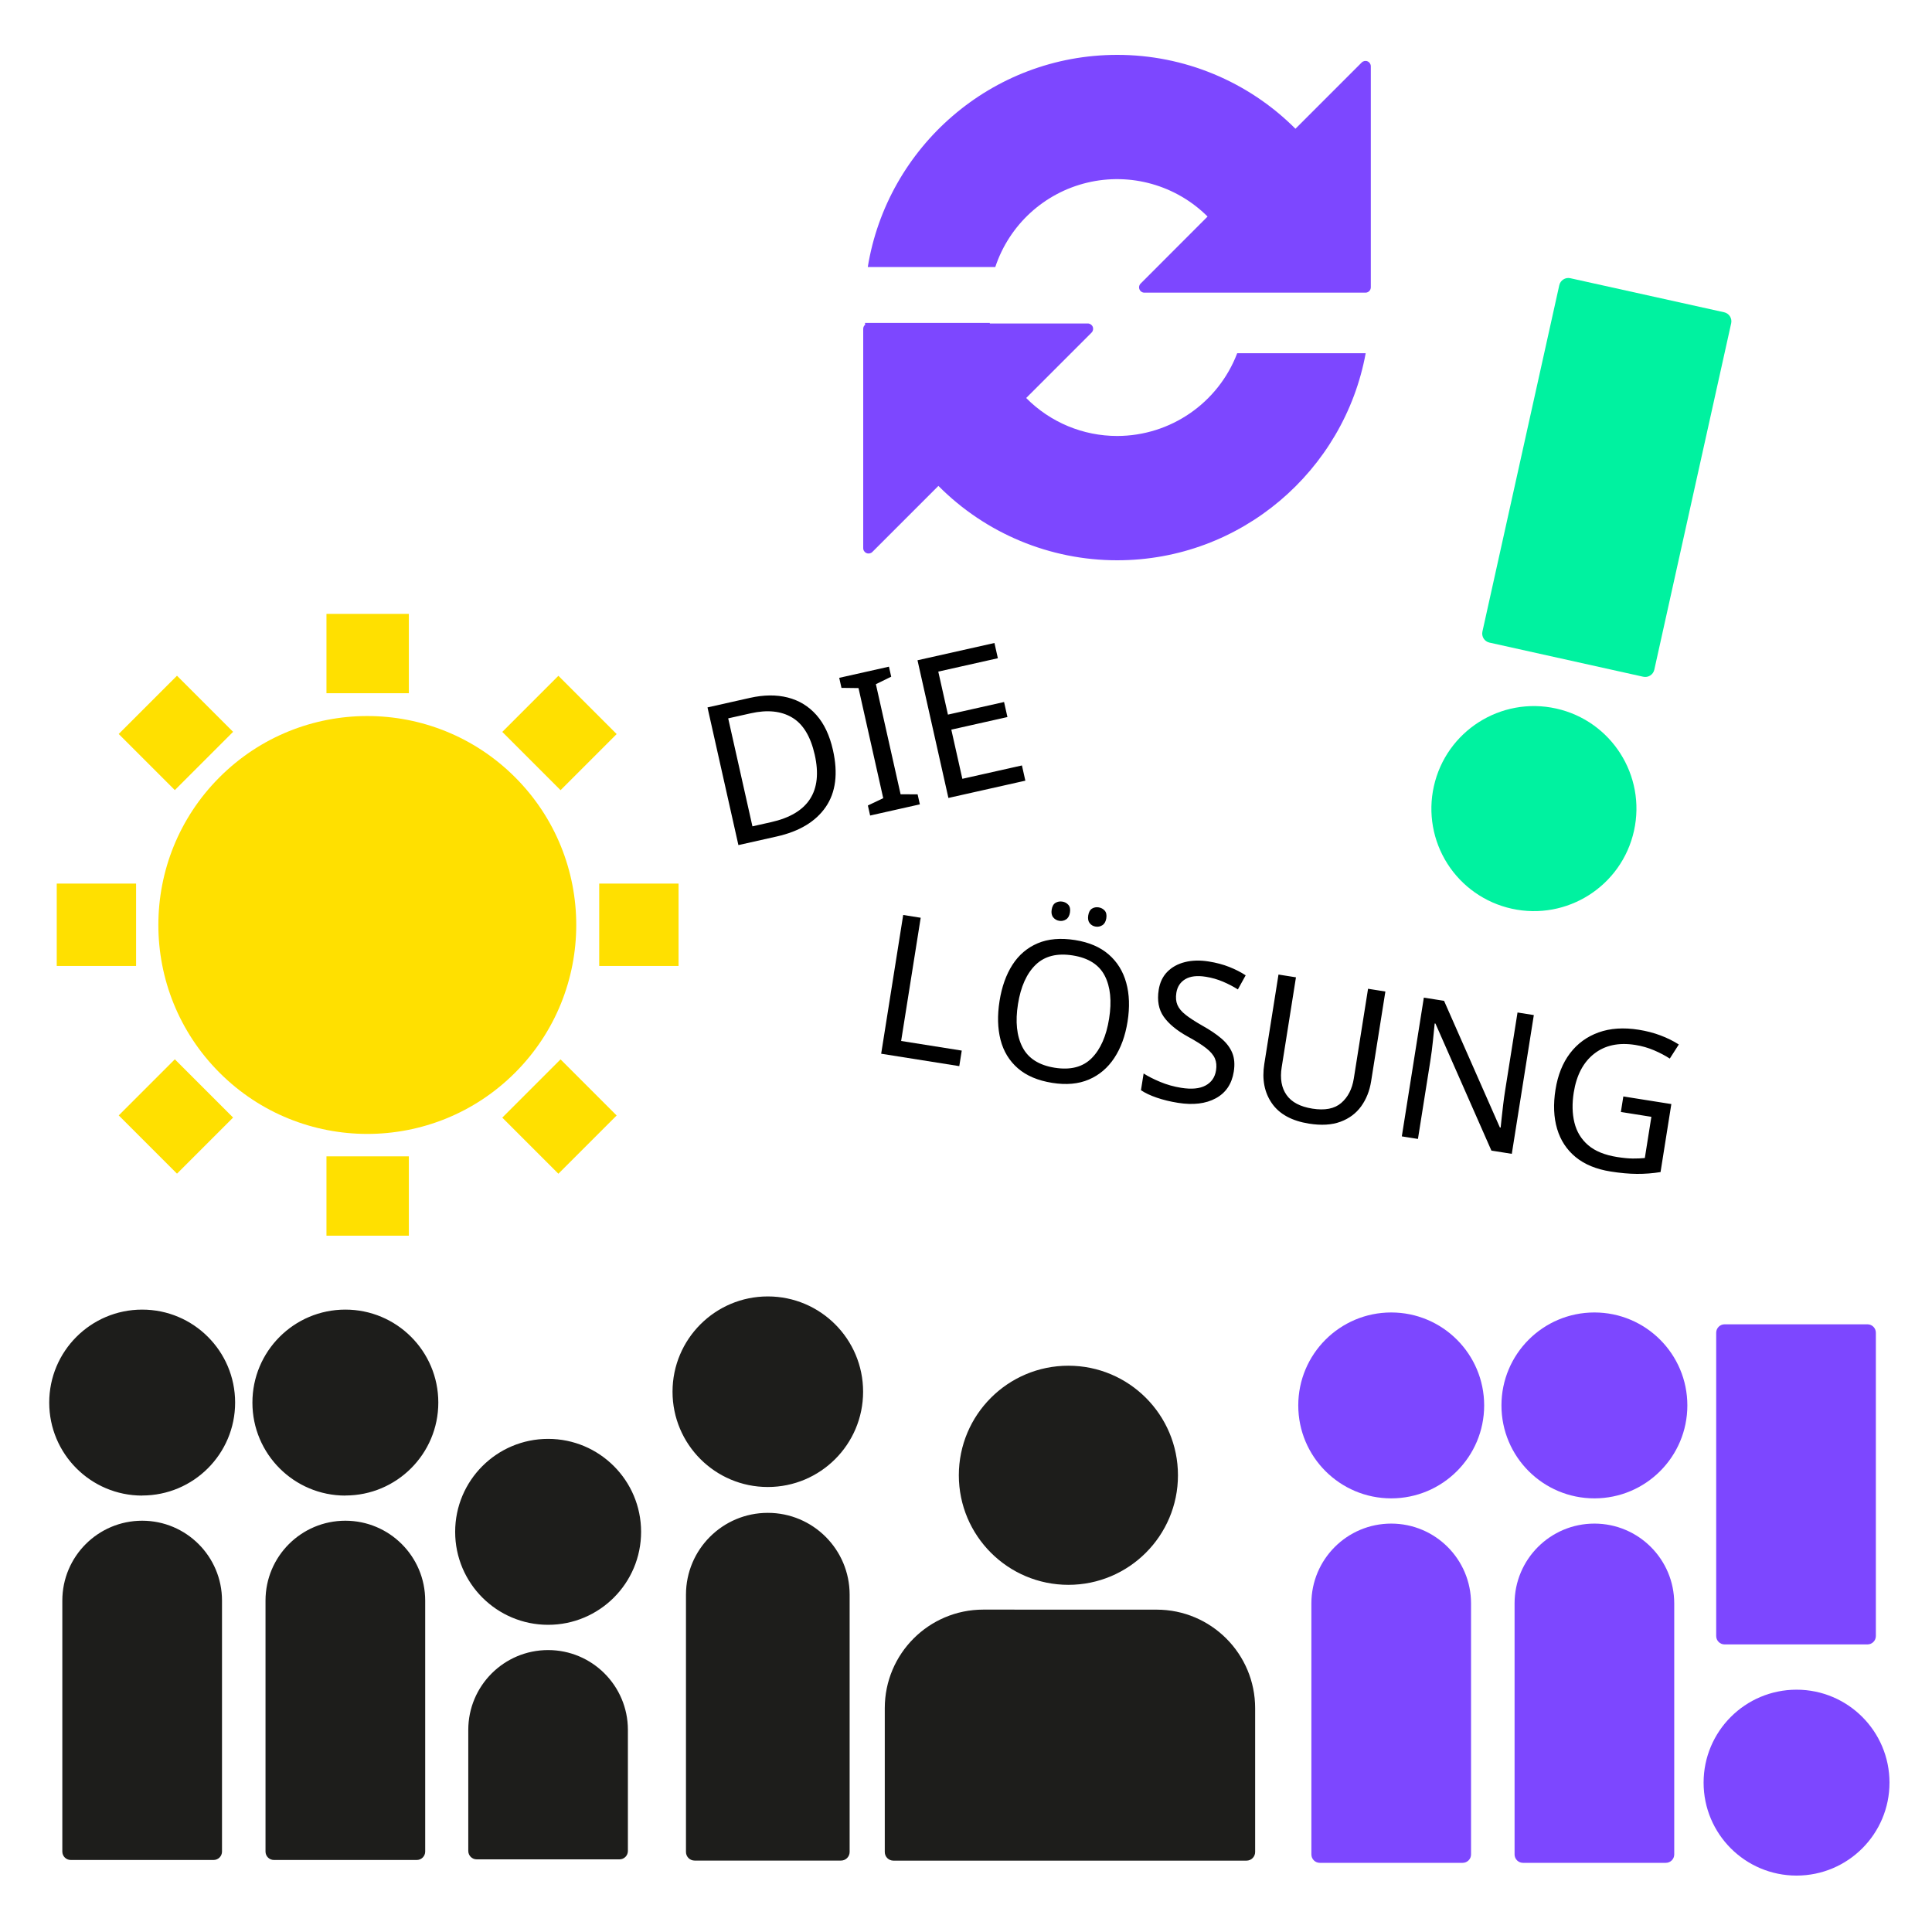
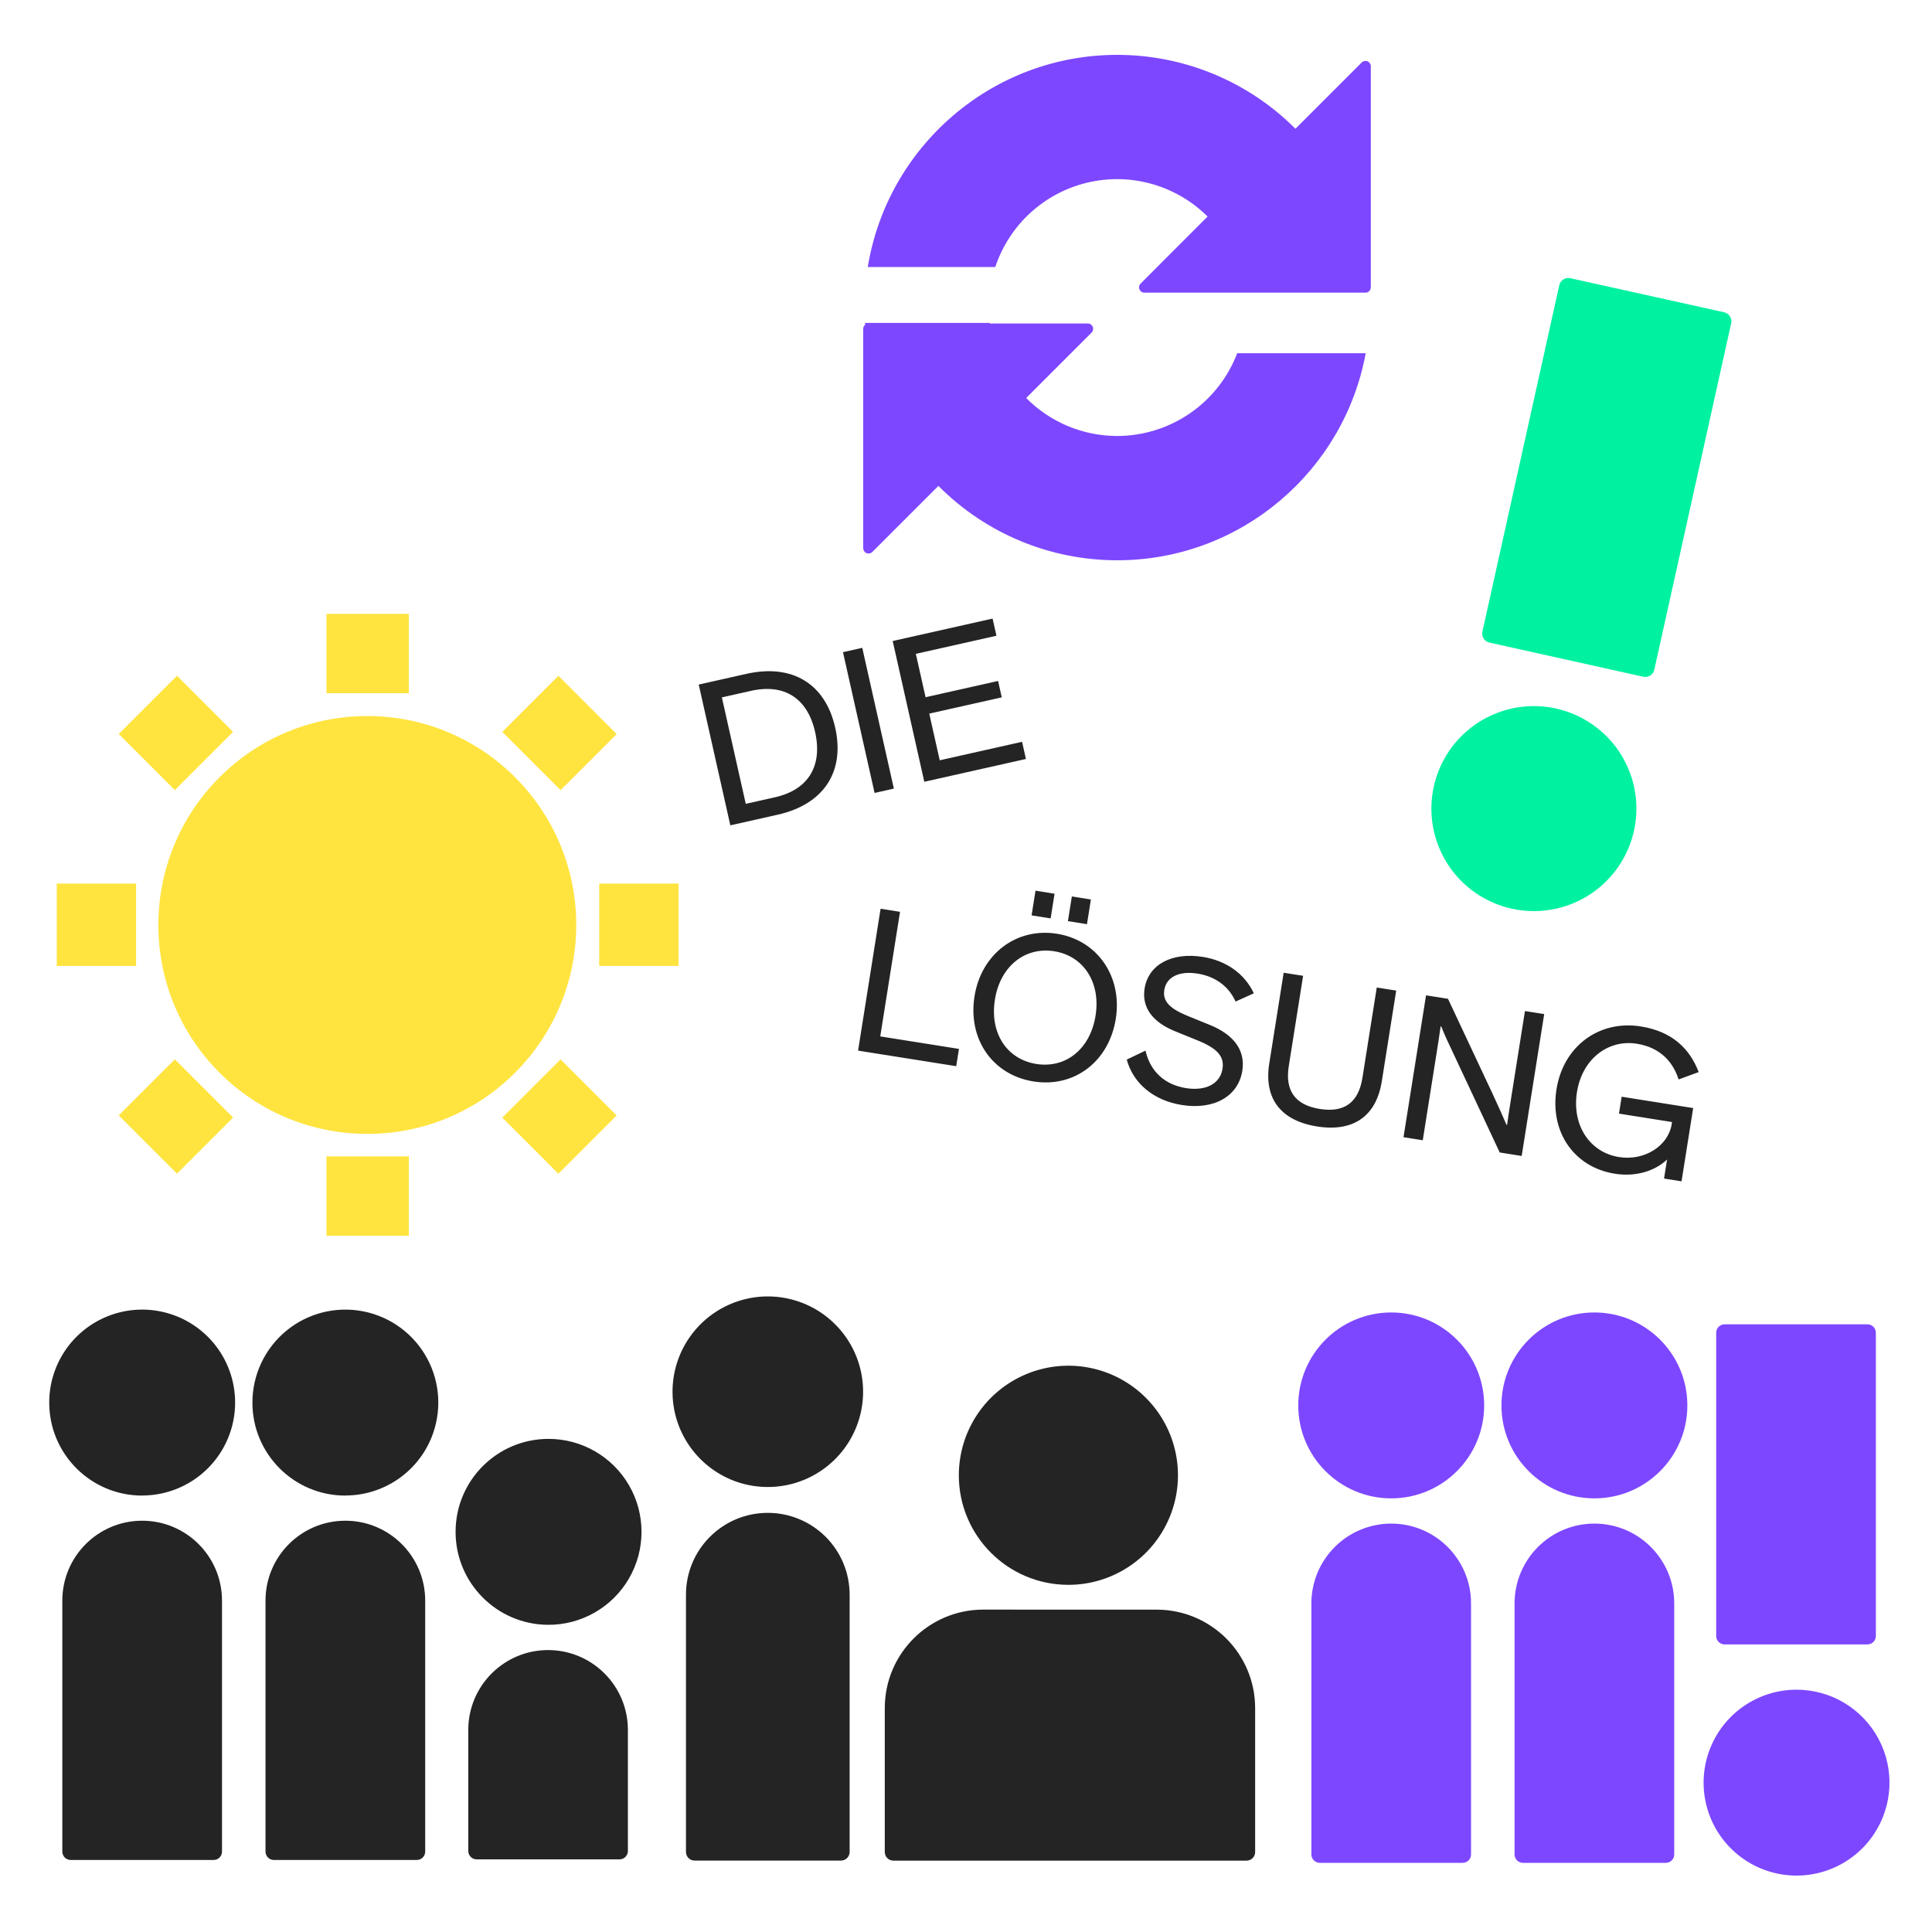
- <svg xmlns="http://www.w3.org/2000/svg" id="Ebene_1" data-name="Ebene 1" viewBox="0 0 1000 1000">
-   <defs>
-     <style>.cls-1{fill:#7d47ff}.cls-2{fill:#1d1d1b}.cls-6{fill:#00f2a0}.cls-7{fill:#ffe000}</style>
-   </defs>
-   <path class="cls-1" d="M825.26 788.61a41.32 41.32 0 00-41.32 41.32v129.92a4.35 4.35 0 004.35 4.35h73.94a4.35 4.35 0 004.35-4.35V829.93a41.32 41.32 0 00-41.32-41.32z" />
-   <rect class="cls-1" x="888.3" y="685.46" width="82.64" height="165.69" rx="4.35" />
-   <path class="cls-1" d="M929.89 874.58A48.11 48.11 0 10978 922.69a48.11 48.11 0 00-48.11-48.11zM720.09 788.61a41.32 41.32 0 00-41.32 41.32v129.92a4.35 4.35 0 004.35 4.35h73.94a4.35 4.35 0 004.35-4.35V829.93a41.32 41.32 0 00-41.32-41.32zM720.09 679.33a48.11 48.11 0 1048.11 48.11 48.11 48.11 0 00-48.11-48.11zM825.26 679.33a48.11 48.11 0 1048.11 48.11 48.11 48.11 0 00-48.11-48.11z" />
-   <path class="cls-2" d="M598.66 833.15a51 51 0 0151 51v74.45a4.46 4.46 0 01-4.45 4.46h-182.8a4.46 4.46 0 01-4.45-4.46v-74.47a51 51 0 0151-51zM397.41 783.05a42.35 42.35 0 0142.36 42.35v133.18a4.46 4.46 0 01-4.46 4.45h-75.79a4.46 4.46 0 01-4.46-4.45V825.4a42.35 42.35 0 0142.35-42.35M397.41 769.67a49.32 49.32 0 10-49.31-49.31 49.32 49.32 0 0049.31 49.31M553 820.31a56.71 56.71 0 10-56.71-56.71A56.72 56.72 0 00553 820.31M178.75 787.12a41.34 41.34 0 0141.33 41.33v129.92a4.35 4.35 0 01-4.35 4.35h-73.95a4.35 4.35 0 01-4.35-4.35V828.45a41.33 41.33 0 0141.32-41.33M73.59 787.12a41.33 41.33 0 0141.32 41.33v129.92a4.35 4.35 0 01-4.35 4.35H36.61a4.35 4.35 0 01-4.35-4.35V828.45a41.34 41.34 0 0141.33-41.33M73.59 774.07A48.11 48.11 0 1025.48 726a48.11 48.11 0 0048.11 48.11M178.75 774.07a48.11 48.11 0 10-48.1-48.07 48.1 48.1 0 0048.1 48.11M283.7 854.07a41.32 41.32 0 0141.3 41.32v62.66a4.34 4.34 0 01-4.35 4.35h-73.92a4.35 4.35 0 01-4.35-4.35v-62.66a41.32 41.32 0 0141.32-41.32M283.7 841a48.12 48.12 0 10-48.11-48.11A48.12 48.12 0 00283.7 841" />
-   <text transform="matrix(.98 -.22 .22 .98 372.52 439.59)" letter-spacing=".01em" font-size="101.85" font-family="Alpha-Regular,Alpha">DIE</text>
-   <text transform="rotate(9.02 -3224.335 3101.26)" letter-spacing="-.02em" font-size="101.85" font-family="Alpha-Regular,Alpha">L<tspan x="59.89" y="0" letter-spacing=".01em">ÖSUNG</tspan>
-   </text>
-   <path class="cls-6" d="M812.8 144a4.8 4.8 0 00-5.72 3.64L767.3 326.89a4.79 4.79 0 003.64 5.72l79.61 17.67a4.8 4.8 0 005.72-3.65l39.78-179.28a4.79 4.79 0 00-3.64-5.72zM782.45 470.33a53.06 53.06 0 10-40.3-63.28 53 53 0 0040.3 63.28" />
-   <path class="cls-1" d="M704.82 32.34l-34.3 34.3a130.25 130.25 0 00-92.26-38.24c-65 0-119 47.63-129.1 109.81h66a66.4 66.4 0 01109.88-26.13l-34.64 34.68a2.76 2.76 0 002 4.72h114.37a2.77 2.77 0 002.76-2.77V34.29a2.76 2.76 0 00-4.71-1.95zM578.25 225.66a66.21 66.21 0 01-47.1-19.66L565 172.15a2.77 2.77 0 00-2-4.72h-50.68v-.29h-64.6c0 .31.06.62.08.93a2.75 2.75 0 00-1 2.13v113.5a2.77 2.77 0 004.72 2l34.2-34.2a130.32 130.32 0 0092.53 38.5c64.06 0 117.48-46.3 128.63-107.18h-66.5a66.59 66.59 0 01-62.13 42.84z" />
-   <circle class="cls-7" cx="190.12" cy="478.77" r="108.15" transform="rotate(-45 190.114 478.772)" />
-   <path class="cls-7" d="M168.98 317.74h42.64v41.07h-42.64zM168.98 598.52h42.64v41.07h-42.64zM310.15 457.34h41.07v42.64h-41.07zM29.37 457.34h41.07v42.64H29.37z" />
-   <path class="cls-7" transform="rotate(-45 289.574 577.924)" d="M268.25 557.39h42.65v41.07h-42.65z" />
-   <path class="cls-7" transform="rotate(-45 91.004 379.355)" d="M69.71 358.85h42.65v41.07H69.71z" />
-   <path class="cls-7" transform="rotate(-45 90.995 577.879)" d="M70.5 556.6h41.07v42.65H70.5z" />
-   <path class="cls-7" transform="rotate(-45 289.576 379.384)" d="M269.04 358.07h41.07v42.65h-41.07z" />
+ <svg xmlns="http://www.w3.org/2000/svg" viewBox="0 0 1000 1000" fill="none">
+   <path d="M825.26 788.61a41.32 41.32 0 00-41.32 41.32v129.92a4.349 4.349 0 004.35 4.35h73.94a4.349 4.349 0 004.35-4.35V829.93a41.32 41.32 0 00-41.32-41.32zM966.59 685.46h-73.94a4.35 4.35 0 00-4.35 4.35V846.8a4.35 4.35 0 004.35 4.35h73.94a4.35 4.35 0 004.35-4.35V689.81a4.35 4.35 0 00-4.35-4.35zM929.89 874.58a48.116 48.116 0 00-44.448 29.699 48.116 48.116 0 00-2.738 27.797 48.118 48.118 0 0037.8 37.8 48.116 48.116 0 0049.388-20.457 48.112 48.112 0 00-40.002-74.839zm-209.8-85.97a41.327 41.327 0 00-29.218 12.102 41.322 41.322 0 00-12.102 29.218v129.92a4.349 4.349 0 004.35 4.35h73.94a4.349 4.349 0 004.35-4.35V829.93a41.32 41.32 0 00-41.32-41.32zm0-109.28a48.11 48.11 0 10.001 96.221 48.11 48.11 0 00-.001-96.221zm105.17 0a48.11 48.11 0 10.001 96.221 48.11 48.11 0 00-.001-96.221z" fill="#7D47FF" />
+   <path d="M598.66 833.15a51 51 0 0151 51v74.45a4.46 4.46 0 01-4.45 4.46h-182.8a4.461 4.461 0 01-4.45-4.46v-74.47a51 51 0 0151-51l89.7.02zm-201.25-50.1a42.337 42.337 0 0129.952 12.4 42.349 42.349 0 0112.408 29.95v133.18a4.461 4.461 0 01-4.46 4.45h-75.79a4.46 4.46 0 01-4.46-4.45V825.4a42.35 42.35 0 0142.35-42.35zm0-13.38a49.316 49.316 0 0045.574-30.442 49.319 49.319 0 00-64.443-64.442A49.317 49.317 0 00348.1 720.36a49.32 49.32 0 0049.31 49.31zM553 820.31a56.707 56.707 0 0040.1-96.81 56.706 56.706 0 00-61.802-12.293 56.719 56.719 0 00-25.451 20.886 56.715 56.715 0 00-9.557 31.507A56.721 56.721 0 00553 820.31zm-374.25-33.19a41.34 41.34 0 0141.33 41.33v129.92a4.349 4.349 0 01-4.35 4.35h-73.95a4.349 4.349 0 01-4.35-4.35V828.45a41.327 41.327 0 0141.32-41.33zm-105.16 0a41.327 41.327 0 0141.32 41.33v129.92a4.349 4.349 0 01-4.35 4.35H36.61a4.349 4.349 0 01-4.35-4.35V828.45a41.339 41.339 0 0141.33-41.33zm0-13.05a48.114 48.114 0 0044.452-29.709 48.115 48.115 0 00-10.447-52.434 48.114 48.114 0 00-52.444-10.404A48.113 48.113 0 0025.48 726a48.112 48.112 0 0048.11 48.11v-.04zm105.16 0a48.107 48.107 0 0044.459-29.702 48.115 48.115 0 00-35.084-65.598A48.108 48.108 0 00130.65 726a48.101 48.101 0 0048.1 48.11v-.04zm104.95 80a41.322 41.322 0 0141.3 41.32v62.66a4.348 4.348 0 01-1.271 3.079 4.345 4.345 0 01-3.079 1.271h-73.92a4.363 4.363 0 01-4.019-2.686 4.356 4.356 0 01-.331-1.664v-62.66a41.32 41.32 0 0141.32-41.32zm0-13.07a48.12 48.12 0 10.02-96.239A48.12 48.12 0 00283.7 841M378.018 427.187l24.554-5.512c23.556-5.288 34.904-21.99 29.728-45.047-5.109-22.757-22.23-33.172-45.985-27.839l-24.654 5.534 16.357 72.864zm7.987-11.124l-12.369-55.097 15.072-3.384c17.268-3.876 29.268 3.81 33.189 21.277 3.966 17.667-3.552 29.944-20.82 33.82l-15.072 3.384zm66.678-5.638l9.981-2.24-16.357-72.864-9.981 2.241 16.357 72.863zm25.733-5.777l52.601-11.808-1.994-8.883-42.62 9.567-5.423-24.154 37.53-8.425-1.904-8.485-37.53 8.426-5.042-22.458 41.722-9.367-1.994-8.883-51.703 11.607 16.357 72.863zM444.137 543.795l50.798 8.064 1.421-8.952-40.739-6.467 10.235-64.479-10.059-1.597-11.656 73.431zm89.811-69.996l9.858 1.565 2.028-12.775-9.858-1.565-2.028 12.775zm18.81 2.986l9.858 1.565 2.028-12.775-9.858-1.565-2.028 12.775zm-17.811 82.973c21.124 3.353 39.069-10.299 42.582-32.428 3.481-21.929-9.524-40.7-30.447-44.021-21.023-3.338-39.202 10.483-42.683 32.412-3.512 22.13 9.323 40.667 30.548 44.037zm1.437-9.054c-15.29-2.427-24.169-16.005-21.423-33.307 2.731-17.201 15.495-27.446 30.684-25.035 15.189 2.411 24.153 16.106 21.422 33.307-2.746 17.301-15.394 27.463-30.683 25.035zm75.361 21.245c16.597 2.634 29.168-4.445 31.276-17.723 1.661-10.461-4.247-18.721-17.146-23.863l-10.851-4.403c-9.692-3.911-13.305-7.784-12.395-13.518 1.086-6.84 7.776-10.006 17.231-8.505 9.053 1.437 16.091 6.473 19.669 14.466l9.445-4.276c-4.852-10.361-14.531-16.95-26.401-18.835-16.094-2.555-28.167 3.985-30.131 16.358-1.549 9.757 4.036 17.45 16.062 22.247l10.851 4.403c10.767 4.288 14.432 8.479 13.411 14.917-1.23 7.745-8.651 11.62-18.912 9.992-11.065-1.757-18.519-8.715-20.946-19.413l-9.71 4.646c3.395 12.398 13.961 21.191 28.547 23.507zm69.958 11.105c18.61 2.954 30.62-5.142 33.51-23.349l7.457-46.976-10.059-1.597-7.425 46.775c-2.044 12.875-9.472 18.09-22.046 16.094-12.573-1.996-18.122-9.271-16.078-22.146l7.425-46.775-10.059-1.597-7.457 46.976c-2.89 18.207 6.023 29.625 24.732 32.595zm44.755 5.558l9.959 1.58 7.201-45.366c.655-4.124 1.437-9.053 2.055-13.596l.302.048c1.844 4.624 3.308 7.744 7.325 16.22l22.95 49.018 11.367 1.804 11.657-73.431-9.959-1.581-7.233 45.568c-1.086 6.84-1.517 9.556-2.023 13.394l-.302-.048c-1.961-4.539-3.921-9.078-7.156-15.986l-23.12-49.251-11.366-1.804-11.657 73.431zm112.91-20.955l-1.389 8.751 27.461 4.36-.176 1.106c-1.788 11.266-14.068 19.114-27.246 17.022-15.088-2.395-24.523-16.371-21.776-33.673 2.73-17.201 16.198-27.335 30.985-24.987 12.473 1.98 18.863 9.8 21.609 18.486l10.403-3.814c-4.666-12.188-13.776-21.059-29.971-23.63-21.426-3.401-40.059 10.038-43.636 32.571-3.529 22.23 9.27 40.349 30.192 43.671 10.764 1.708 20.737-1.349 27.053-7.359l-1.565 9.858 9.053 1.437 6.02-37.923-37.017-5.876z" fill="#242424" />
+   <path d="M812.8 144a4.8 4.8 0 00-5.72 3.64L767.3 326.89a4.786 4.786 0 001.927 4.966 4.779 4.779 0 001.713.754l79.61 17.67a4.803 4.803 0 005.72-3.65l39.78-179.28a4.79 4.79 0 00-3.64-5.72L812.8 144zm-30.35 326.33A53.062 53.062 0 00847 419.7a53.065 53.065 0 00-62.258-53.423 53.06 53.06 0 00-42.592 40.773 53.005 53.005 0 0021.345 54.952 53.01 53.01 0 0018.955 8.328z" fill="#00F2A0" />
+   <path d="M704.82 32.34l-34.3 34.3a130.241 130.241 0 00-92.26-38.24c-65 0-119 47.63-129.1 109.81h66a66.398 66.398 0 0147.658-43.685 66.4 66.4 0 0162.222 17.555l-34.64 34.68a2.758 2.758 0 002 4.72h114.37a2.771 2.771 0 002.76-2.77V34.29a2.765 2.765 0 00-1.704-2.547 2.762 2.762 0 00-3.006.597zM578.25 225.66a66.225 66.225 0 01-47.1-19.66L565 172.15a2.77 2.77 0 00-2-4.72h-50.68v-.29h-64.6c0 .31.06.62.08.93a2.744 2.744 0 00-1 2.13v113.5a2.772 2.772 0 001.689 2.583 2.764 2.764 0 003.031-.583l34.2-34.2a130.308 130.308 0 0092.53 38.5c64.06 0 117.48-46.3 128.63-107.18h-66.5a66.592 66.592 0 01-62.13 42.84z" fill="#7D47FF" />
+   <path d="M266.59 555.24c42.235-42.235 42.235-110.712 0-152.947-42.235-42.236-110.712-42.236-152.947 0-42.235 42.235-42.235 110.712 0 152.947s110.712 42.235 152.947 0zM168.98 317.74h42.64v41.07h-42.64v-41.07zm0 280.78h42.64v41.07h-42.64v-41.07zm141.17-141.18h41.07v42.64h-41.07v-42.64zm-280.78 0h41.07v42.64H29.37v-42.64zM259.976 578.482l30.158-30.158 29.041 29.041-30.158 30.158-29.041-29.041zM61.448 379.913l30.158-30.158 29.041 29.041-30.158 30.158-29.041-29.041zM61.456 577.325l29.041-29.041 30.159 30.158-29.041 29.041-30.158-30.158zM259.983 378.834l29.041-29.041 30.158 30.158-29.041 29.041-30.158-30.158z" fill="#FFE440" />
</svg>
